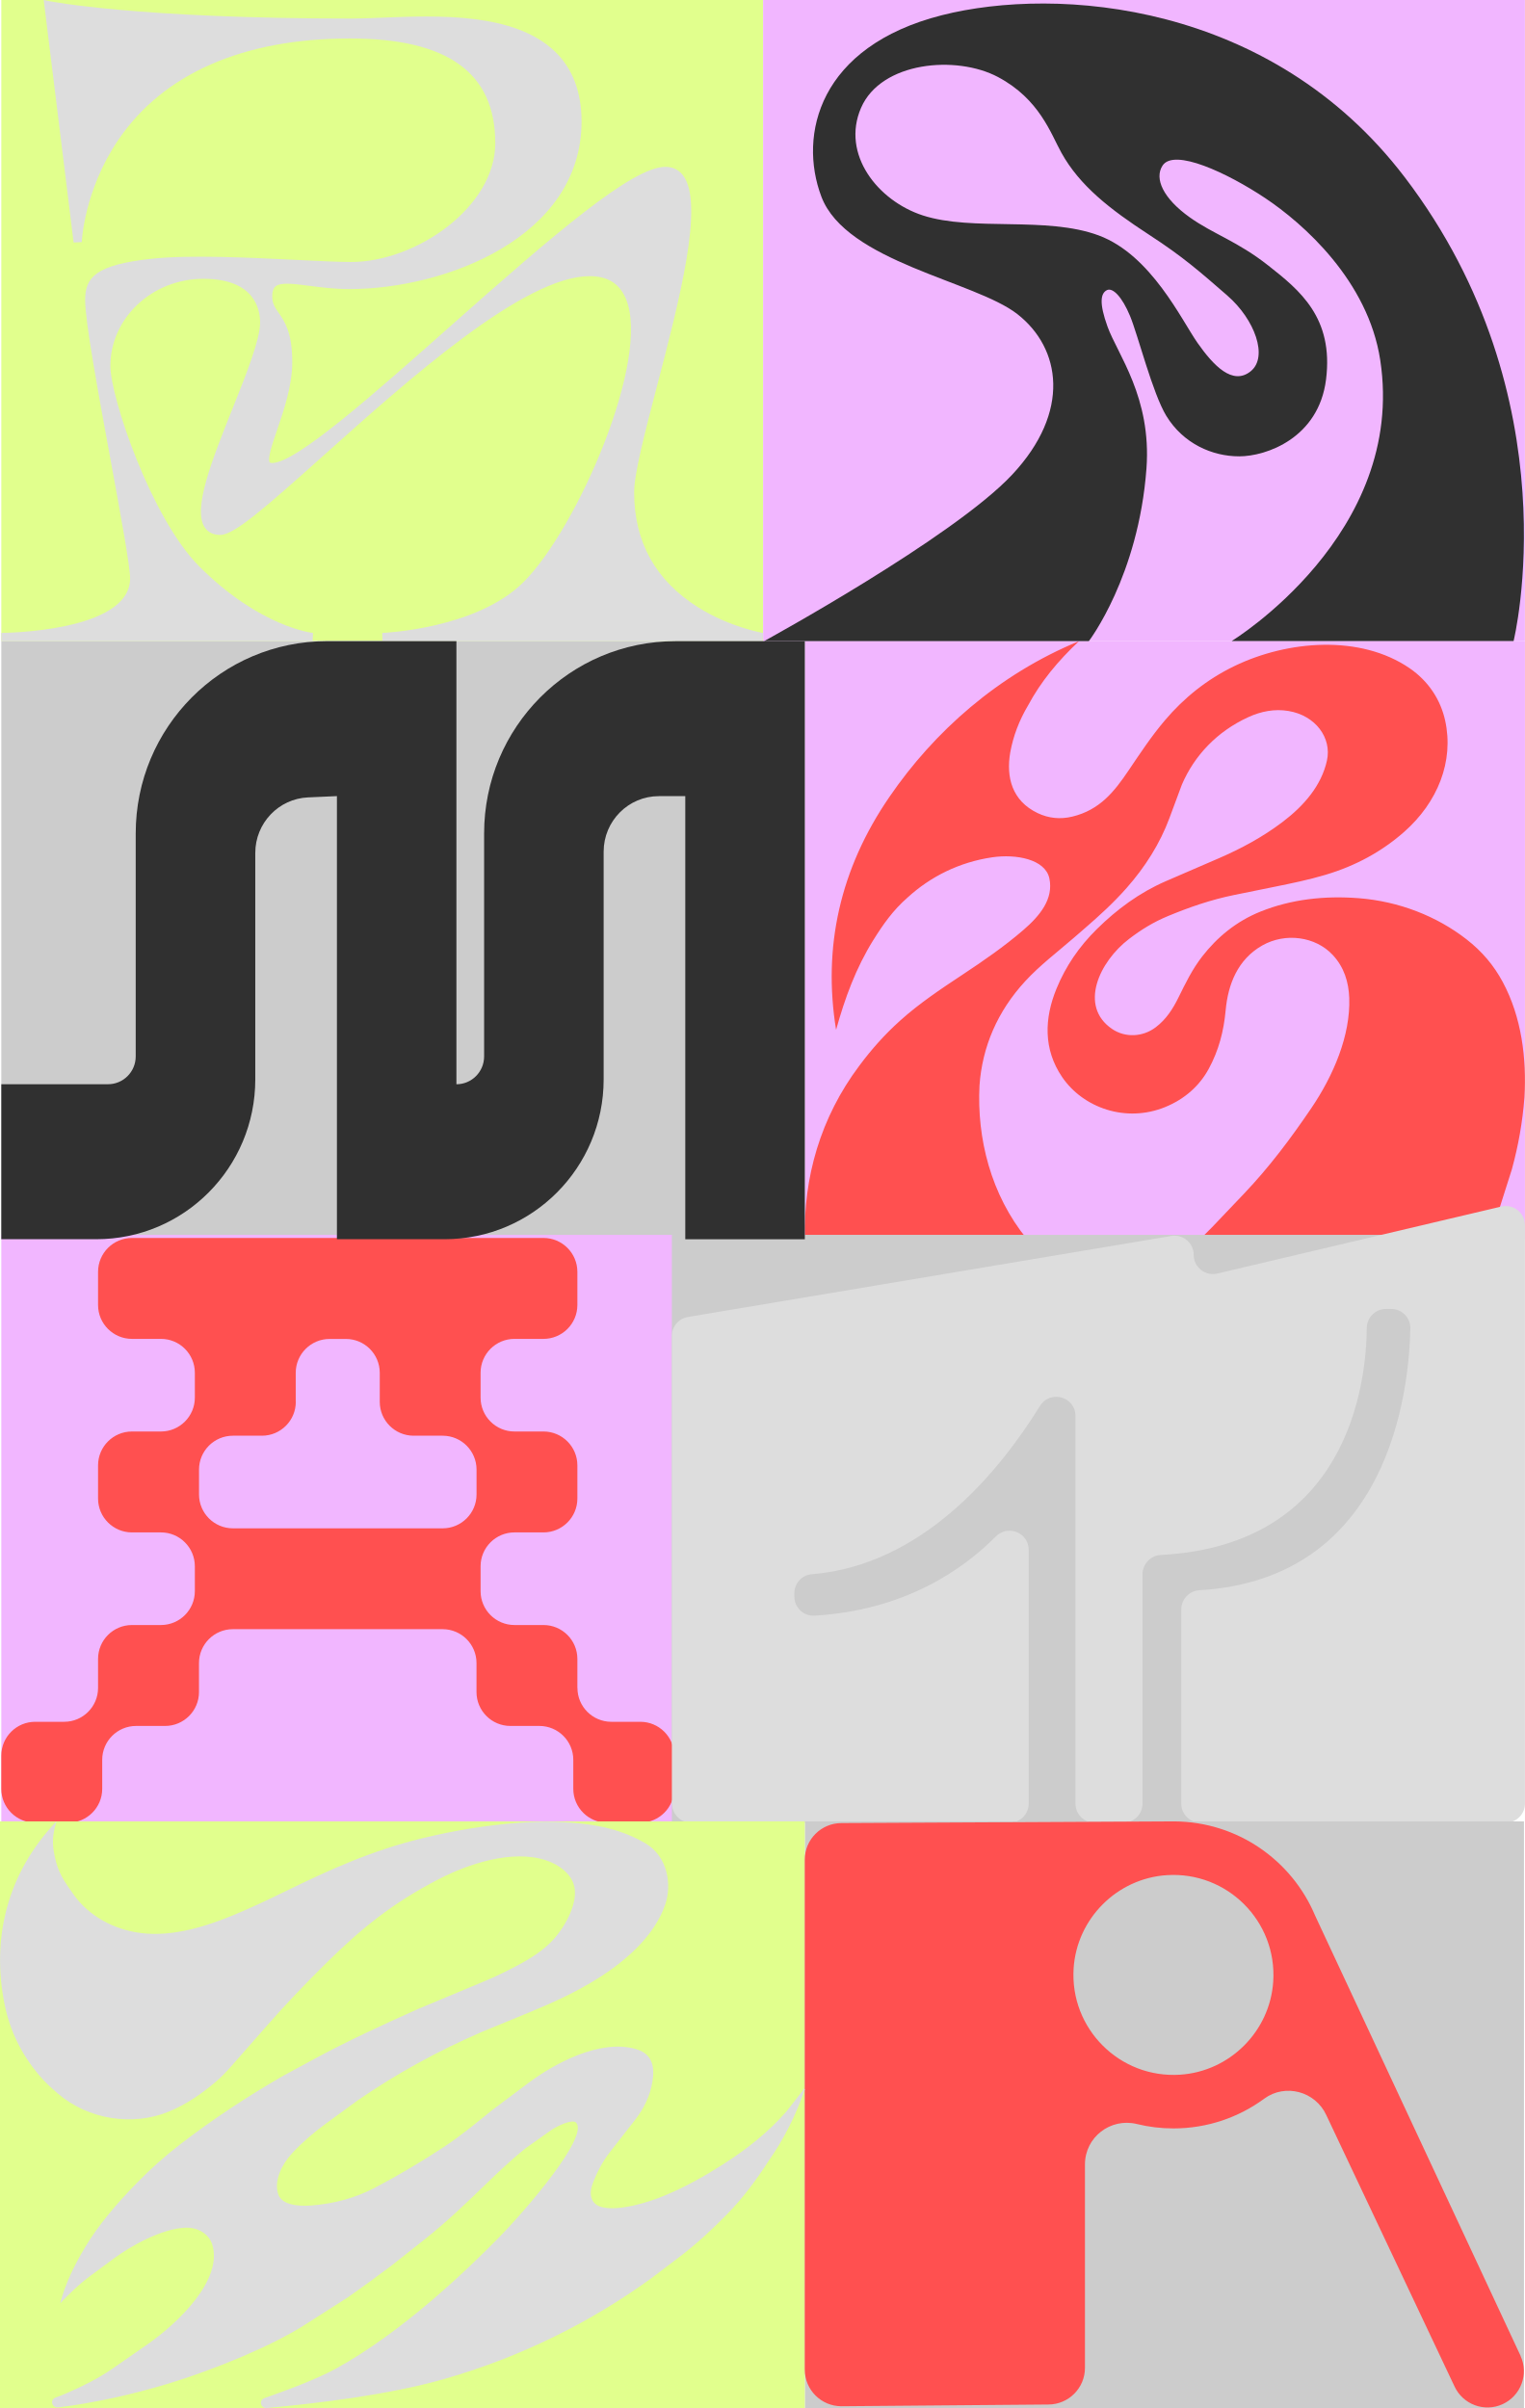
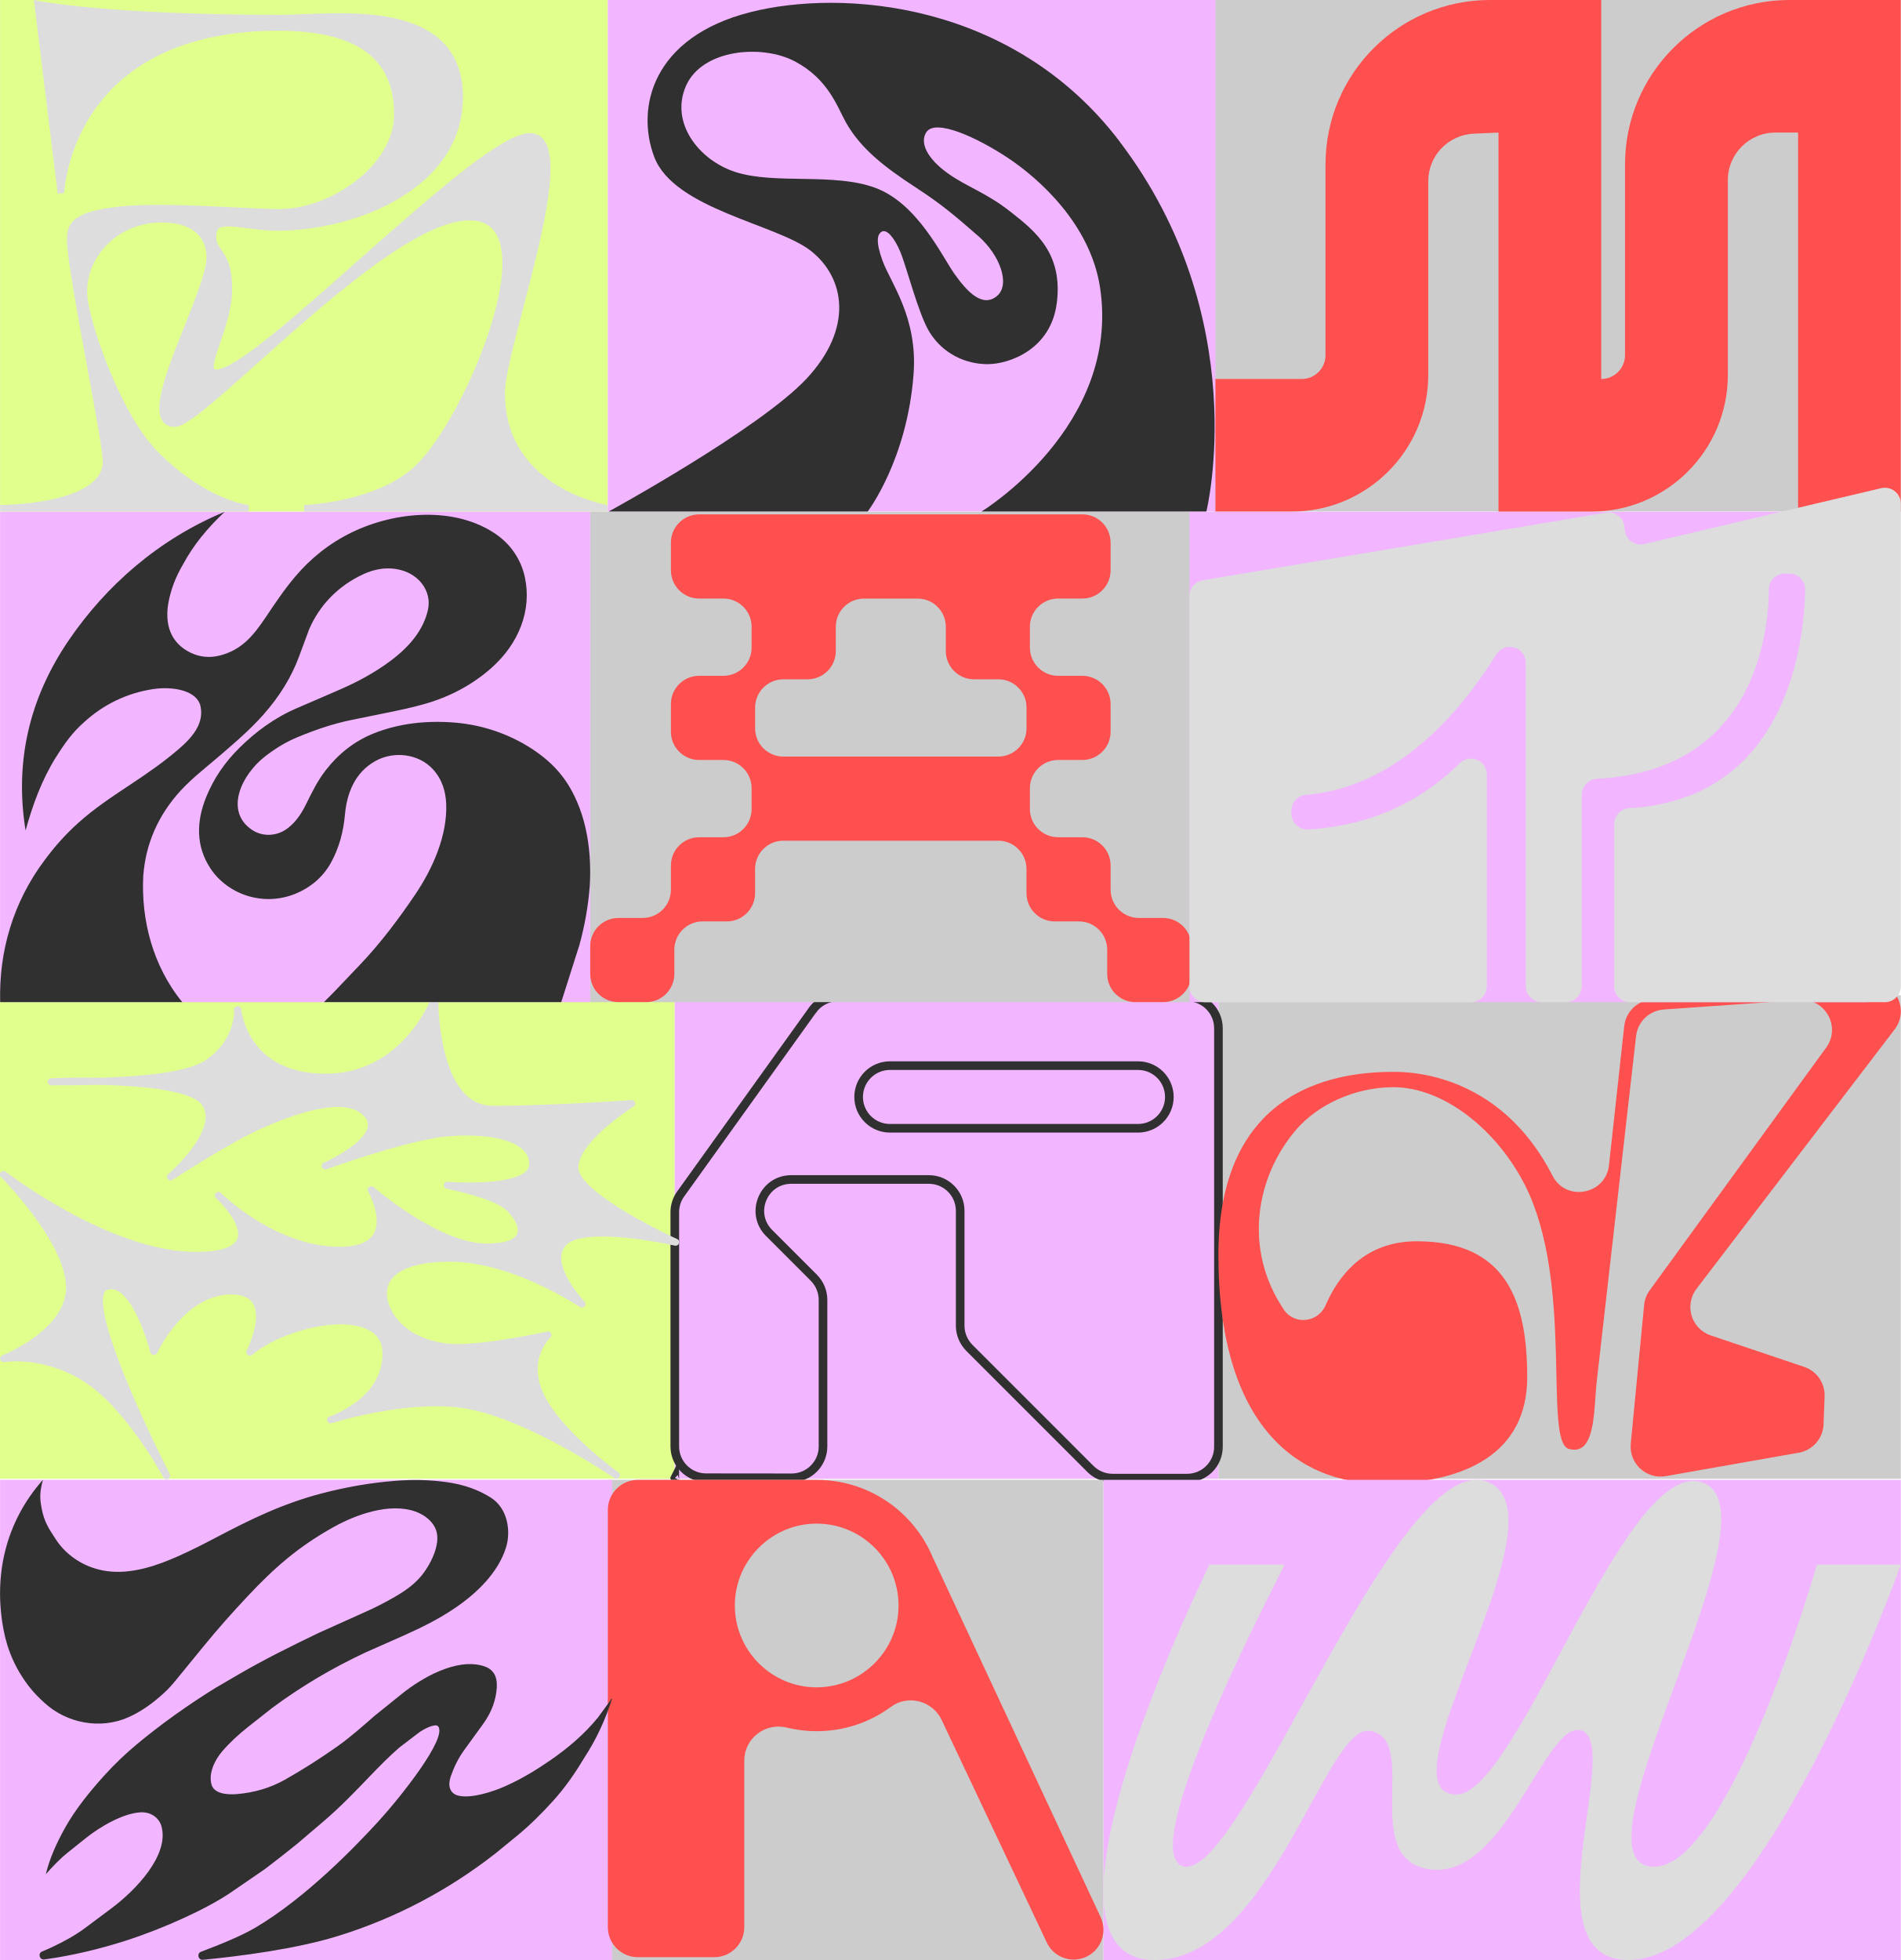
- <svg xmlns="http://www.w3.org/2000/svg" id="Layer_1" version="1.1" viewBox="0 0 441.03 696.53">
+ <svg xmlns="http://www.w3.org/2000/svg" id="Layer_1" version="1.1" viewBox="0 0 440.65 454.32">
  <defs>
    <style>
      .st0 {
        fill: #ff5050;
      }

      .st1 {
        fill: #ccc;
      }

      .st2 {
        fill: #303030;
      }

      .st3 {
        fill: #ddd;
      }

      .st4 {
        fill: #f1b6ff;
      }

      .st5 {
+         fill: none;
+         stroke: #303030;
+         stroke-miterlimit: 10;
+         stroke-width: 2px;
+       }
+ 
+       .st6 {
        fill: #e1ff8d;
      }
    </style>
  </defs>
-   <rect class="st5" x=".38" width="220.32" height="185.45" />
-   <rect class="st1" x=".38" y="185.45" width="232.38" height="173.02" />
-   <rect class="st4" x="220.7" width="220.32" height="185.45" />
-   <rect class="st4" x="232.76" y="185.45" width="208.27" height="173.02" />
-   <path class="st3" d="M183.4,142.42c0-5.4,3.04-17.07,6.57-30.59,6.48-24.84,13.84-53,7.54-61.14-1.25-1.61-2.96-2.43-5.07-2.43-9.51,0-31.81,19.13-62.27,46.16-21.89,19.42-44.54,39.51-51.46,39.51-.26,0-.58-.04-.7-.2-.73-1.03.78-5.44,2.12-9.33,1.96-5.71,4.39-12.82,4.39-19.66,0-8.57-2.19-11.73-3.95-14.28-1.07-1.54-1.84-2.66-1.84-4.75,0-1.36.3-2.29.9-2.82,1.48-1.29,5.16-.82,9.8-.22,3.41.44,7.27.95,11.55.95,27.91,0,67.21-15.04,67.21-48.48,0-8.52-2.59-15.33-7.7-20.24-11.78-11.32-33.96-10.44-50.16-9.78-3.12.13-6.08.25-8.53.25-62.15,0-87.31-4.99-87.55-5.04l-1.61-.33,8.65,70.14,2.35-.1c0-.15.66-14.93,10.52-29.5,13.01-19.24,36.19-29.41,67.04-29.41,28.3,0,42.04,9.91,42.04,30.29,0,18.5-22.93,34.36-41.69,34.36-3.54,0-9.02-.27-15.38-.58-13.89-.68-31.16-1.54-42.24-.36-16.33,1.74-19.31,5.4-19.31,11.96,0,6.19,3.75,26.59,7.37,46.31,2.9,15.78,5.64,30.69,5.64,34.19,0,15.59-36.89,15.77-37.25,15.77v2.36h90.03l.11-2.36c-.15,0-15.26-1.6-32.86-19.2-14.04-14.04-25.74-49.14-25.74-57.98,0-13.92,12.08-25.24,26.91-25.24s16.4,8.84,16.4,12.64c0,4.9-4.02,14.98-7.92,24.74-6.01,15.04-11.68,29.26-8.07,34.57.96,1.41,2.46,2.13,4.48,2.13,4.01,0,13.03-7.91,29.94-23.05,24.42-21.86,57.86-51.8,76.87-51.8,5.23,0,8.67,2.15,10.51,6.59,7.2,17.38-14,66.27-29.62,81.89-13.62,13.62-40.6,14.71-40.87,14.72l.04,2.36h109.93l.19-2.35c-.09-.02-9.51-1.59-18.78-7.4-12.3-7.73-18.53-18.91-18.53-33.24v-.03Z" />
-   <path class="st0" d="M252.58,271.92c2.81-4.52,5.72-8.66,9.9-12.3,6.58-6.03,14.94-10.24,24.49-11.64,6.81-1,15.33.51,16.52,6.11,1.24,5.92-2.69,10.76-7.57,14.96-5.53,4.76-11.42,8.82-17.63,12.93-6.33,4.19-12.42,8.26-17.93,13.21-4.55,4.09-8.3,8.32-11.84,13.08-11.26,15-16.21,32.4-15.74,50.18h64.26c-10.53-12.89-14.54-29.26-13.76-44.46.79-11.16,5.17-21.44,13.23-30.18,4.24-4.6,9.22-8.36,14-12.5l3.15-2.73c4.35-3.76,8.38-7.44,12.15-11.71,5.42-6.13,9.69-12.92,12.41-20.26l3.6-9.68c3.58-8.31,10.08-15.33,19.29-19.53,3.57-1.63,7.52-2.42,11.54-1.74,7.77,1.3,12.57,7.73,11.11,14.35-1.58,7.16-6.55,13-12.87,17.78-5.67,4.29-11.82,7.63-18.56,10.54l-15.1,6.53c-7.75,3.35-14.31,8.27-19.96,13.84-5.26,5.17-9.07,10.84-11.71,17.25-3.55,8.62-3.84,17.56,1.6,25.57,6.09,8.97,18.49,13.33,29.81,8.71,5.69-2.32,9.96-6.18,12.61-11.07,2.9-5.35,4.34-10.89,4.89-16.92.68-7.45,3.44-14.71,10.61-18.77,6.67-3.77,15.37-2.6,20.36,2.76,3.29,3.53,4.6,7.83,4.77,12.42.4,10.87-4.6,22.5-10.98,31.91-5.89,8.68-12.09,16.99-19.48,24.75l-9.2,9.66-3.49,3.49h83.76l6.42-20.21c1.9-6.94,3.09-13.7,3.64-20.81.65-11.23-.79-23.17-6.27-33.38-2.55-4.76-5.92-8.81-10.5-12.37-8.56-6.66-19.48-10.97-31.12-11.88-9.88-.77-19.5.29-28.39,3.85-7.09,2.84-12.61,7.47-16.91,13-2.91,3.75-4.84,7.76-6.88,11.9-1.6,3.25-3.53,6.29-6.57,8.59-3.72,2.82-8.82,3.09-12.65.46-9.66-6.62-3.64-19.48,4.96-26.03,3.5-2.67,7.02-4.85,11.23-6.6,6.16-2.55,12.35-4.7,19.02-6.07l11.75-2.39c5.07-1.03,9.9-2.01,14.82-3.48,8.73-2.6,16.28-6.74,22.71-12.4,9.71-8.56,14.47-20.42,11.87-32.22-1.32-5.98-4.78-11.37-10.29-15.14-14.27-9.77-35.23-8.07-50.63-.63-8.04,3.88-14.65,9.26-20.08,15.65-4.01,4.72-7.21,9.61-10.6,14.62-4.03,5.96-8.22,11.36-16.23,13.29-3.5.84-6.86.49-10.01-1.01-7.47-3.56-9.15-10.43-7.95-17.49.87-4.82,2.58-9.29,5.16-13.65,3.7-6.9,8.6-12.82,14.73-18.6-23.41,9.66-41.89,26.18-54.78,44.99-14.36,20.88-19.35,43.55-15.47,67.43,2.56-9.18,5.7-17.8,10.77-25.96h.05-.04Z" />
-   <path class="st2" d="M406.23,51.23C367.57.5,305.71-4.05,272.4,4.4c-35.5,9.01-41.6,34.6-34.86,52.46,7.14,18.92,44.42,24.39,56.71,34.01,12.57,9.84,15.56,28.19-1.54,46.45-17.1,18.25-71.71,48.12-71.71,48.12h93.91s14.37-18.77,16.66-49.98c1.5-20.51-8.4-33.01-11.27-40.99-2.46-6.82-2-9.62-.18-10.54,1.68-.85,4.4,1.92,6.7,7.47,2.3,5.56,6.54,22.46,10.51,28.93,4.9,7.98,13.21,11.67,21.06,11.67s22.98-5.29,25.11-22.21c2.26-17.92-7.68-25.88-16.68-32.97s-15.91-9.08-22.76-13.97c-7.69-5.49-10.27-11.21-7.85-14.94,3.32-5.12,18.77,2.11,29.69,9.39,10.92,7.28,29.78,23.86,33.28,46.88,7.67,50.35-42.98,81.25-42.98,81.25h81.54s17.36-70.07-31.51-134.21h0ZM354.99,85.53c7.89,6.85,11.88,17.73,6.7,21.88-5.21,4.17-10.72-1.64-15.33-8.19s-13.39-25.45-28.58-31.11c-15.18-5.66-36.44-1.1-50.9-5.8-13.04-4.24-23.66-17.71-17.86-31.11s27.53-15.33,39.59-8.93,15.31,16.45,18.37,21.94c5.29,9.51,13.96,16.28,25.39,23.72,9.98,6.49,14.73,10.75,22.62,17.59h0Z" />
-   <rect class="st4" x=".38" y="357.19" width="194.58" height="170.03" />
-   <rect class="st1" x="194.31" y="357.19" width="235.16" height="170.03" />
-   <path class="st0" d="M166.98,488.24v-8.39c0-5.41-4.39-9.8-9.8-9.8h-8.39c-5.41,0-9.8-4.39-9.8-9.8v-7.19c0-5.41,4.39-9.8,9.8-9.8h8.39c5.41,0,9.8-4.39,9.8-9.8v-9.59c0-5.41-4.39-9.8-9.8-9.8h-8.39c-5.41,0-9.8-4.39-9.8-9.8v-7.19c0-5.41,4.39-9.8,9.8-9.8h8.39c5.41,0,9.8-4.39,9.8-9.8v-9.59c0-5.41-4.39-9.8-9.8-9.8H38.16c-5.41,0-9.8,4.39-9.8,9.8v9.59c0,5.41,4.39,9.8,9.8,9.8h8.39c5.41,0,9.8,4.39,9.8,9.8v7.19c0,5.41-4.39,9.8-9.8,9.8h-8.39c-5.41,0-9.8,4.39-9.8,9.8v9.59c0,5.41,4.39,9.8,9.8,9.8h8.39c5.41,0,9.8,4.39,9.8,9.8v7.19c0,5.41-4.39,9.8-9.8,9.8h-8.39c-5.41,0-9.8,4.39-9.8,9.8v8.39c0,5.41-4.39,9.8-9.8,9.8h-8.39c-5.41,0-9.8,4.39-9.8,9.8v9.59c0,5.41,4.39,9.8,9.8,9.8h9.59c5.41,0,9.8-4.39,9.8-9.8v-8.39c0-5.41,4.39-9.8,9.8-9.8h8.39c5.41,0,9.8-4.39,9.8-9.8v-8.39c0-5.41,4.39-9.8,9.8-9.8h60.66c5.41,0,9.8,4.39,9.8,9.8v8.39c0,5.41,4.39,9.8,9.8,9.8h8.39c5.41,0,9.8,4.39,9.8,9.8v8.39c0,5.41,4.39,9.8,9.8,9.8h9.59c5.41,0,9.8-4.39,9.8-9.8v-9.59c0-5.41-4.39-9.8-9.8-9.8h-8.39c-5.41,0-9.8-4.39-9.8-9.8h-.02ZM85.53,405.49v-8.39c0-5.41,4.39-9.8,9.8-9.8h4.7c5.41,0,9.8,4.39,9.8,9.8v8.39c0,5.41,4.39,9.8,9.8,9.8h8.39c5.41,0,9.8,4.39,9.8,9.8v7.19c0,5.41-4.39,9.8-9.8,9.8h-60.66c-5.41,0-9.8-4.39-9.8-9.8v-7.19c0-5.41,4.39-9.8,9.8-9.8h8.39c5.41,0,9.8-4.39,9.8-9.8h-.02Z" />
-   <path class="st3" d="M194.31,521.68v-135.26c0-2.71,1.96-5.02,4.63-5.47l139.83-23.44c3.38-.57,6.46,2.04,6.46,5.47h0c0,3.58,3.34,6.22,6.82,5.4l82.16-19.38c3.48-.82,6.82,1.82,6.82,5.4v167.29c0,3.06-2.48,5.54-5.54,5.54h-88.32c-3.06,0-5.54-2.48-5.54-5.54v-56.09c0-2.95,2.27-5.44,5.21-5.61,55.09-3.24,60.69-57.86,61.04-75.75.06-3.09-2.45-5.62-5.54-5.62h-1.51c-3.04,0-5.51,2.44-5.54,5.48-.16,16.19-5.37,62.89-59.67,65.69-2.86.15-5.2,2.68-5.2,5.55v66.36c0,3.06-2.48,5.54-5.54,5.54h-8.31c-3.06,0-5.54-2.48-5.54-5.54v-112.12c0-5.6-7.33-7.65-10.27-2.89-11.9,19.23-34.06,46.1-66.03,48.67-2.84.23-5,2.67-5,5.52v.92c0,3.16,2.64,5.73,5.8,5.54,26.24-1.55,43.07-13.42,52.48-22.91,3.5-3.53,9.5-1.09,9.5,3.88v73.39c0,3.06-2.48,5.54-5.54,5.54h-92.07c-3.06,0-5.54-2.48-5.54-5.54l-.05-.02Z" />
-   <path class="st2" d="M232.76,358.46h-34.57v-128.17h-7.63c-8.83,0-15.98,7.2-15.98,16.07v65.86c0,25.53-20.59,46.23-45.98,46.23h-31.16v-128.17l-8.34.37c-8.54.38-15.27,7.46-15.27,16.06v65.51c0,25.53-20.59,46.23-45.98,46.23H.38v-44.83h30.86c4.42,0,8.01-3.6,8.01-8.05v-64.49c0-30.72,24.77-55.62,55.32-55.62h37.43v128.17h0c4.42,0,8.01-3.6,8.01-8.05v-64.49c0-30.72,24.77-55.62,55.32-55.62h37.43v173h0Z" />
-   <rect class="st1" x="232.75" y="526.85" width="207.99" height="169.68" />
-   <rect class="st5" x="0" y="526.85" width="232.75" height="169.68" />
-   <path class="st0" d="M439.78,681.48l-59.45-127.4c-6.69-15.93-22.39-27.13-40.72-27.23h0s-96.26.49-96.26.49c-5.86,0-10.61,4.75-10.61,10.61v147.46c0,5.86,4.75,10.61,10.61,10.61l59.82-.5c5.86,0,10.61-4.75,10.61-10.61v-58.84c0-7.86,7.38-13.55,15.02-11.68,3.38.83,6.92,1.27,10.56,1.27,9.83,0,18.9-3.19,26.26-8.6,6.11-4.49,14.83-2.11,17.98,4.79l37.03,78.38c2.42,5.28,8.66,7.61,13.94,5.19,5.28-2.42,7.61-8.66,5.19-13.94ZM341.27,600.12c-17.44,1.12-31.88-13.31-30.77-30.74.92-14.41,12.56-26.06,26.97-26.98,17.44-1.12,31.88,13.32,30.76,30.75-.92,14.41-12.56,26.05-26.97,26.97Z" />
-   <path class="st3" d="M232.72,604.34c-.26-.18-.28-.25-.3-.17l-.15.42-4.9,6.26c-5.09,5.79-11.19,10.68-18.08,15.09-5.46,3.49-10.96,6.61-17.21,9.2-4.7,1.95-12.91,4.44-17.82,3.33-3.51-.79-3.96-3.86-2.9-6.72,1.25-3.34,2.84-6.44,5.13-9.37l7.11-9.1c2.7-3.47,4.46-7.12,5.11-11.28.62-3.98.15-7.87-4.81-9.3-10.43-3.01-23.72,4.29-31.08,9.81l-10.38,7.77c-4.62,3.74-9.03,7.43-14.12,10.78-6.46,4.25-13,8.13-19.99,11.81-5.51,2.89-11.7,4.58-18.41,5.09-3.91.29-8.47-.26-9.46-3.27-1.3-3.92,1.08-8.68,4.02-11.85,2.95-3.17,6.2-5.97,9.83-8.62l9.21-6.73c10.96-7.54,22.79-14.08,35.58-19.64l14.3-5.89c6.98-2.87,13.54-5.92,19.67-9.8,8.57-5.4,16.42-12.66,19.34-21.33,1.95-5.8.66-13.84-5.73-17.63-4.91-2.92-10.55-4.66-16.52-5.46-6.77-.9-13.34-.99-20.09-.49-9.59.72-18.73,2.24-27.83,4.45-14.95,3.64-26.94,9.14-39.97,15.5-4.92,2.4-9.61,4.64-14.74,6.75-7.88,3.25-17.4,6.31-26.63,5.21-8.22-.98-15.37-5.19-19.54-11.05-3.03-4.27-4.55-6.48-5.52-11.06-.87-4.09-.64-6.26.49-10.2-14.24,14.91-18.93,33.88-14.96,53.13,1.5,7.3,4.7,14.1,9.98,20.33,1.65,1.96,3.47,3.63,5.44,5.31,8.64,7.4,21.48,9.54,32.07,5.16,5.11-2.12,9.41-5.11,13.37-8.46,1.87-1.57,3.38-3.18,4.94-4.97l10.12-11.52c5.4-6.15,10.96-11.97,16.86-17.8,10.11-10.01,19.21-17.5,32.87-24.54,8.25-4.26,21.08-8.63,30.9-5.38,3.74,1.24,6.85,3.65,7.95,6.77,1.74,4.94-2.26,12.26-5.93,16.25-2.85,3.09-6.48,5.38-10.46,7.48-3.15,1.66-6.17,3.14-9.53,4.54l-18.95,7.92c-10.37,4.63-20.5,9.3-30.29,14.6l-8.83,4.78c-10.47,6.04-20.35,12.56-29.65,19.72-4.66,3.59-8.82,7.3-12.76,11.37-5.57,5.73-10.94,11.92-14.88,18.52-3.08,5.18-5.67,10.4-7.18,16.19,2.69-2.8,5.32-5.42,8.52-7.79l6.93-5.13c4.92-3.65,13.76-8.6,20.57-8.95,3.84-.2,7.03,1.84,7.96,4.88,3.12,10.22-9.87,22.7-18.91,28.98l-9.94,6.9c-3.97,2.76-8.32,4.94-12.98,6.98-1.15.5-2.32.96-3.5,1.4-1.74.64-1.03,3.07.82,2.84,10.77-1.36,21.4-3.77,31.14-6.69,14.5-4.34,30.95-11.34,39.88-17.04l12.81-8.18,5.84-4.18,6.4-4.72,9.68-7.65c6.61-5.22,12.3-10.72,18.15-16.38,3.62-3.51,7.13-6.82,11.13-10.05l7.3-5.18c2-1.42,6.37-3.4,7.4-2.31,3.77,3.99-14.35,25.15-22.74,33.67-8.39,8.51-27.27,26.82-46.78,37.53-5.26,2.88-13.68,6.07-20.59,8.48-1.74.61-1.15,3.02.7,2.86,13.55-1.22,35-3.72,51.19-8.35,22.47-6.43,42.61-16.56,60.09-29.25l8.02-6.09c5.04-3.83,9.45-7.93,13.76-12.34,4.67-4.78,8.4-9.82,11.89-15.23,4.64-6.57,8.06-13.54,10.62-20.91h-.03Z" />
+   <g>
+     <rect class="st6" x="0" y="230.7" width="156.41" height="112.08" />
+     <rect class="st1" x="282.45" y="230.7" width="158.2" height="112.08" />
+     <rect class="st4" x="156.41" y="230.7" width="126.04" height="112.08" />
+     <g>
+       <path class="st5" d="M156.42,342.62v-.06s-.02.04,0,.06Z" />
+       <path class="st5" d="M188.37,234.12l-30.58,42.64c-.89,1.23-1.36,2.71-1.36,4.23v54.28c0,4.01,3.25,7.26,7.26,7.26l19.83.02c4.01,0,7.27-3.25,7.27-7.26v-33.98c0-1.93-.77-3.77-2.13-5.14l-10.37-10.37c-4.58-4.58-1.33-12.4,5.14-12.4h31.9c4.01,0,7.26,3.25,7.26,7.26v26.63c0,1.93.77,3.77,2.13,5.14l28.06,28.06c1.36,1.36,3.21,2.13,5.14,2.13h17.28c4.01,0,7.26-3.25,7.26-7.26v-97.01c0-4.01-3.25-7.26-7.26-7.26h-80.92c-2.34,0-4.54,1.13-5.9,3.03ZM263.82,261.53h-57.51c-4.01,0-7.26-3.25-7.26-7.26h0c0-4.01,3.25-7.26,7.26-7.26h57.51c4.01,0,7.26,3.25,7.26,7.26h0c0,4.01-3.25,7.26-7.26,7.26Z" />
+     </g>
+     <path class="st3" d="M15.33,298.2c.14,10.07-14.64,15.9-14.78,15.96-.4.16-.62.58-.5.98s.53.66.96.58c.09-.02,9.39-1.49,18.87,4.8,9.61,6.37,17.88,21.75,17.97,21.92.15.29.45.45.76.45.13,0,.25-.03.37-.08.42-.2.59-.69.38-1.09-5.17-10.19-17.46-36.1-15.23-41.95.2-.54.48-.65.57-.69.82-.34,1.62-.32,2.44.08,3.82,1.83,6.86,10.95,7.71,14.31.08.34.39.59.75.62.35.02.7-.17.84-.48.06-.14,6.27-13.55,17.17-13.55,2.44,0,4.12.68,4.98,2.01,2.32,3.61-1.37,10.93-1.4,11-.18.35-.08.77.24,1.01.32.24.77.22,1.07-.04,6.07-5.16,19.4-8.95,26.31-6.05,2.48,1.05,3.78,2.89,3.85,5.45.29,10.71-12.06,14.82-12.26,14.89h0c-.44.14-.68.6-.53,1.03s.62.66,1.06.52h0c.17-.05,16.66-5.3,29.95-3.55,14.46,1.9,35.31,16.14,35.52,16.28.38.26.9.18,1.17-.19.27-.36.19-.87-.19-1.13-.13-.09-12.57-8.95-17.07-17.63-4.29-8.29,1.06-13.41,1.28-13.63.27-.25.34-.65.16-.97-.18-.32-.56-.49-.93-.41-.13.03-13.32,2.9-20.56,2.9s-13.29-3.1-15.74-8.29c-1.13-2.4-1.11-4.68.06-6.44,1.33-1.99,4.78-4.36,13.76-4.36,14.41,0,29.9,10.37,30.05,10.48.35.24.84.19,1.12-.13.29-.31.28-.78-.01-1.09-.08-.09-8.48-9.04-4.15-13.21,3.79-3.66,19.38-1.08,25.07.22.42.1.85-.13.99-.53.14-.39-.05-.83-.44-1-.06-.02-5.88-2.68-11.62-6.1-9.81-5.85-11.28-9.04-11.28-10.42,0-6.12,12.69-14.11,12.82-14.19.32-.2.47-.59.34-.94s-.49-.58-.86-.56c-.19.01-18.56,1.33-32.13,1.33-2.4,0-4.5-.87-6.25-2.57-6.47-6.31-6.39-21.95-6.39-22.1,0-.4-.29-.74-.7-.81s-.81.16-.94.53c-.07.17-6.64,17.51-24.52,17.51s-19.45-14.33-19.52-14.94c-.05-.44-.45-.77-.91-.73-.46.04-.8.43-.76.87.02.27.44,6.74-6.46,11.59-4.18,2.93-15,3.85-24.5,4.14-5.61-.11-10.24.08-11.44.13-.46.02-.81.39-.8.84s.39.79.84.79c2.9,0,6.72,0,10.83-.11,9.9.19,21.82,1.26,24.14,4.71,3.89,5.76-7.77,15.93-7.89,16.03-.33.29-.38.77-.1,1.11s.77.41,1.13.17c.14-.09,13.79-8.96,20.91-12.03,4.65-2.01,18.83-8.12,23.61-2.61.68.78.91,1.59.7,2.48-.79,3.4-7.6,7.07-10.15,8.2-.41.19-.6.65-.43,1.05.17.41.65.6,1.08.45.19-.07,18.57-6.7,27.63-7.57,6.26-.61,14.2-.16,17.69,2.89,1.11.97,1.64,2.1,1.64,3.47,0,.68-.29,1.27-.87,1.79-3.24,2.87-14.1,2.65-18.02,2.33-.45-.04-.84.27-.91.69-.07.42.23.83.66.91.1.02,10.35,2.08,13.54,4.75,1.83,1.53,3.44,4.03,2.81,5.66-.57,1.49-3.08,2.31-7.05,2.31-11.14,0-26.05-12.95-26.2-13.08-.3-.27-.76-.29-1.09-.04-.32.24-.41.68-.22,1.03.04.06,3.49,6.2,1.23,9.9-1.19,1.95-3.84,2.93-7.86,2.93-13.45,0-24.93-10.08-27.09-12.1-.22-.21-.35-.34-.39-.37-.33-.3-.86-.3-1.18.02-.32.32-.33.82-.01,1.14.05.05.25.24.57.54,1.99,1.99,5.51,6.29,4.4,8.97-.81,1.96-4.13,2.99-9.62,2.99-19.89,0-43.81-18.39-44.04-18.57-.35-.27-.85-.23-1.15.09s-.29.81.01,1.11c.14.14,14.94,15.06,15.09,25.36h0Z" />
+     <path class="st0" d="M297.62,303.58c2.46,3.62,7.93,3.02,9.67-1.01,2.91-6.73,8.95-14.85,21.15-14.85,20.86,0,25.6,13.99,25.6,31.53s-14.25,24.65-33.66,24.65-37.93-13.2-37.93-53.02,28.92-42.43,40.77-42.43c8.27,0,25.98,3.15,36.68,24.07,3.14,6.13,12.34,4.41,13.09-2.43l3.54-32.24c.36-3.31,3.02-5.89,6.33-6.17l50.24-4.21c6.01-.5,9.77,6.36,6.11,11.15l-45.92,60.12c-.93,1.21-1.43,2.7-1.43,4.22h0c0,2.99,1.91,5.64,4.74,6.59l21.65,7.29c2.92.98,4.84,3.77,4.73,6.85l-.24,6.45c-.12,3.28-2.51,6.02-5.74,6.59l-30.83,5.43c-4.53.8-8.57-2.94-8.13-7.52l3.1-32.14c.12-1.24.57-2.42,1.3-3.42l40.91-56.26c3.48-4.78-.22-11.44-6.11-11.03l-31.54,2.21c-3.34.23-6.04,2.81-6.42,6.14-2.09,18.31-8.5,74.48-9.12,80.03-.74,6.64-.18,17.43-6.46,15.68-5.98-1.67,1.29-38.36-10.14-61.05-6.43-12.76-18.78-22.79-30.53-22.79-9.1,0-17.66,4.15-22.58,9.88-9.39,10.93-12.26,27.8-2.8,41.7Z" />
+   </g>
+   <rect class="st6" x=".02" width="140.88" height="118.58" />
+   <rect class="st1" x="281.39" width="159.26" height="118.58" />
+   <rect class="st4" x="140.9" width="140.88" height="118.58" />
+   <path class="st0" d="M440.65,118.58h-23.82V30.73h-5.26c-6.08,0-11.02,4.93-11.02,11.02v45.15c0,17.5-14.19,31.69-31.69,31.69h-21.48V30.73l-5.75.26c-5.89.26-10.53,5.11-10.53,11v44.9c0,17.5-14.19,31.69-31.69,31.69h-17.65v-30.73h20c3.05,0,5.52-2.47,5.52-5.52v-44.21c0-21.06,17.07-38.12,38.12-38.12h25.79v87.85h0c3.05,0,5.52-2.47,5.52-5.52v-44.21c0-21.06,17.07-38.12,38.12-38.12h25.8v118.58Z" />
+   <path class="st2" d="M259.53,32.76C234.81.32,195.25-2.59,173.95,2.82c-22.7,5.76-26.6,22.13-22.29,33.54,4.57,12.1,28.4,15.6,36.26,21.75,8.04,6.29,9.95,18.03-.98,29.7-10.94,11.67-45.85,30.77-45.85,30.77h60.05s9.19-12,10.65-31.96c.96-13.12-5.37-21.11-7.21-26.21-1.57-4.36-1.28-6.15-.12-6.74,1.07-.54,2.81,1.22,4.28,4.78,1.47,3.55,4.18,14.36,6.72,18.5,3.14,5.1,8.45,7.46,13.47,7.46s14.7-3.38,16.06-14.2c1.44-11.46-4.91-16.55-10.67-21.08-5.76-4.53-10.17-5.8-14.56-8.93-4.92-3.51-6.57-7.17-5.02-9.55,2.12-3.28,12,1.35,18.99,6,6.98,4.65,19.04,15.25,21.28,29.98,4.9,32.2-27.49,51.95-27.49,51.95h52.14s11.1-44.8-20.15-85.82ZM226.76,54.69c5.04,4.38,7.6,11.34,4.28,13.99-3.33,2.66-6.85-1.05-9.8-5.23-2.95-4.19-8.56-16.27-18.27-19.89-9.71-3.62-23.3-.7-32.55-3.71-8.34-2.71-15.13-11.32-11.42-19.89,3.71-8.56,17.61-9.8,25.31-5.71,7.71,4.09,9.79,10.52,11.74,14.03,3.38,6.08,8.92,10.41,16.24,15.17,6.38,4.15,9.42,6.87,14.47,11.25Z" />
+   <path class="st3" d="M117.05,91.07c0-3.45,1.95-10.91,4.2-19.56,4.15-15.88,8.85-33.89,4.82-39.09-.8-1.03-1.89-1.55-3.24-1.55-6.08,0-20.34,12.24-39.81,29.51-14,12.42-28.48,25.27-32.91,25.27-.16,0-.37-.03-.45-.13-.47-.66.5-3.48,1.35-5.97,1.25-3.65,2.81-8.2,2.81-12.57,0-5.48-1.4-7.5-2.53-9.13-.68-.99-1.18-1.7-1.18-3.04,0-.87.19-1.47.58-1.8.95-.83,3.3-.52,6.27-.14,2.18.28,4.65.61,7.39.61,17.85,0,42.97-9.62,42.97-31,0-5.45-1.66-9.8-4.92-12.94-7.53-7.24-21.71-6.67-32.07-6.26-2,.08-3.89.16-5.45.16C25.12,3.43,9.04.24,8.88.21l-1.03-.21,5.53,44.85,1.5-.06c0-.09.42-9.55,6.72-18.86C29.93,13.62,44.75,7.12,64.48,7.12c18.09,0,26.88,6.34,26.88,19.37,0,11.83-14.66,21.97-26.66,21.97-2.26,0-5.77-.17-9.83-.37-8.88-.44-19.93-.99-27.01-.23-10.44,1.11-12.35,3.45-12.35,7.65,0,3.96,2.4,17,4.71,29.61,1.85,10.09,3.61,19.62,3.61,21.86C23.84,116.94.25,117.06.02,117.06v1.51h57.57l.07-1.51c-.09,0-9.76-1.02-21.01-12.28-8.98-8.98-16.46-31.42-16.46-37.07,0-8.9,7.72-16.14,17.21-16.14s10.48,5.65,10.48,8.08c0,3.13-2.57,9.58-5.06,15.82-3.84,9.62-7.47,18.71-5.16,22.11.61.9,1.57,1.37,2.86,1.37,2.57,0,8.33-5.06,19.14-14.74,15.62-13.98,37-33.12,49.16-33.12,3.34,0,5.54,1.38,6.72,4.22,4.6,11.11-8.95,42.37-18.94,52.36-8.71,8.71-25.96,9.4-26.13,9.41l.03,1.51h70.3l.12-1.5c-.06-.01-6.08-1.02-12.01-4.73-7.86-4.94-11.85-12.09-11.85-21.25v-.02Z" />
+   <g>
+     <rect class="st1" x="136.83" y="118.63" width="139.34" height="113.66" />
+     <rect class="st4" x=".02" y="118.63" width="136.81" height="113.66" />
+     <rect class="st4" x="275.74" y="118.63" width="157.19" height="113.66" />
+     <path class="st0" d="M257.46,206.23v-5.61c0-3.62-2.93-6.55-6.55-6.55h-5.61c-3.62,0-6.55-2.93-6.55-6.55v-4.81c0-3.62,2.93-6.55,6.55-6.55h5.61c3.62,0,6.55-2.93,6.55-6.55v-6.41c0-3.62-2.93-6.55-6.55-6.55h-5.61c-3.62,0-6.55-2.93-6.55-6.55v-4.81c0-3.62,2.93-6.55,6.55-6.55h5.61c3.62,0,6.55-2.93,6.55-6.55v-6.41c0-3.62-2.93-6.55-6.55-6.55h-88.83c-3.62,0-6.55,2.93-6.55,6.55v6.41c0,3.62,2.93,6.55,6.55,6.55h5.61c3.62,0,6.55,2.93,6.55,6.55v4.81c0,3.62-2.93,6.55-6.55,6.55h-5.61c-3.62,0-6.55,2.93-6.55,6.55v6.41c0,3.62,2.93,6.55,6.55,6.55h5.61c3.62,0,6.55,2.93,6.55,6.55v4.81c0,3.62-2.93,6.55-6.55,6.55h-5.61c-3.62,0-6.55,2.93-6.55,6.55v5.61c0,3.62-2.93,6.55-6.55,6.55h-5.61c-3.62,0-6.55,2.93-6.55,6.55v6.41c0,3.62,2.93,6.55,6.55,6.55h6.41c3.62,0,6.55-2.93,6.55-6.55v-5.61c0-3.62,2.93-6.55,6.55-6.55h5.61c3.62,0,6.55-2.93,6.55-6.55v-5.61c0-3.62,2.93-6.55,6.55-6.55h49.82c3.62,0,6.55,2.93,6.55,6.55v5.61c0,3.62,2.93,6.55,6.55,6.55h5.61c3.62,0,6.55,2.93,6.55,6.55v5.61c0,3.62,2.93,6.55,6.55,6.55h6.41c3.62,0,6.55-2.93,6.55-6.55v-6.41c0-3.62-2.93-6.55-6.55-6.55h-5.61c-3.62,0-6.55-2.93-6.55-6.55ZM193.75,150.91v-5.61c0-3.62,2.93-6.55,6.55-6.55h12.41c3.62,0,6.55,2.93,6.55,6.55v5.61c0,3.62,2.93,6.55,6.55,6.55h5.61c3.62,0,6.55,2.93,6.55,6.55v4.81c0,3.62-2.93,6.55-6.55,6.55h-49.82c-3.62,0-6.55-2.93-6.55-6.55v-4.81c0-3.62,2.93-6.55,6.55-6.55h5.61c3.62,0,6.55-2.93,6.55-6.55Z" />
+     <path class="st2" d="M13.04,175.43c1.85-2.97,3.76-5.69,6.51-8.08,4.33-3.96,9.81-6.73,16.09-7.64,4.48-.65,10.07.33,10.85,4.02.82,3.89-1.77,7.07-4.97,9.83-3.63,3.13-7.5,5.79-11.58,8.49-4.16,2.75-8.16,5.43-11.78,8.68-2.99,2.69-5.45,5.46-7.78,8.6C2.98,209.17-.27,220.6.04,232.28h42.21c-6.92-8.47-9.55-19.22-9.04-29.21.52-7.33,3.4-14.08,8.69-19.83,2.79-3.02,6.06-5.49,9.2-8.21l2.07-1.79c2.86-2.47,5.51-4.89,7.98-7.69,3.56-4.03,6.37-8.49,8.15-13.31l2.36-6.36c2.35-5.46,6.62-10.07,12.67-12.83,2.34-1.07,4.94-1.59,7.58-1.14,5.11.85,8.26,5.08,7.3,9.43-1.04,4.7-4.3,8.54-8.46,11.68-3.73,2.82-7.77,5.01-12.19,6.92l-9.92,4.29c-5.09,2.2-9.4,5.43-13.11,9.09-3.45,3.4-5.96,7.12-7.69,11.33-2.33,5.66-2.52,11.53,1.05,16.8,4,5.89,12.15,8.76,19.58,5.72,3.74-1.53,6.54-4.06,8.29-7.27,1.91-3.51,2.85-7.15,3.21-11.12.45-4.89,2.26-9.66,6.97-12.33,4.38-2.48,10.1-1.71,13.37,1.81,2.16,2.32,3.02,5.14,3.13,8.16.26,7.14-3.02,14.78-7.21,20.96-3.87,5.7-7.94,11.16-12.8,16.26l-6.05,6.35-2.29,2.3h55.02l4.22-13.28c1.25-4.56,2.03-9,2.39-13.67.43-7.38-.52-15.22-4.12-21.93-1.68-3.13-3.89-5.78-6.9-8.13-5.62-4.37-12.8-7.21-20.44-7.8-6.49-.5-12.81.19-18.65,2.53-4.66,1.87-8.29,4.91-11.11,8.54-1.91,2.47-3.18,5.09-4.52,7.81-1.05,2.13-2.32,4.13-4.32,5.65-2.44,1.85-5.79,2.03-8.31.3-6.35-4.35-2.39-12.8,3.26-17.1,2.3-1.76,4.61-3.19,7.38-4.34,4.05-1.68,8.11-3.09,12.5-3.99l7.72-1.57c3.33-.68,6.51-1.32,9.73-2.28,5.74-1.71,10.7-4.43,14.92-8.15,6.38-5.62,9.5-13.41,7.8-21.16-.87-3.93-3.14-7.47-6.76-9.95-9.38-6.41-23.14-5.3-33.26-.41-5.28,2.55-9.63,6.08-13.19,10.28-2.64,3.1-4.74,6.31-6.97,9.61-2.65,3.91-5.4,7.46-10.66,8.73-2.3.55-4.51.32-6.58-.66-4.91-2.34-6.01-6.85-5.22-11.49.57-3.17,1.7-6.1,3.39-8.97,2.43-4.53,5.65-8.42,9.67-12.22-15.38,6.35-27.52,17.2-35.99,29.55-9.43,13.71-12.71,28.61-10.16,44.3,1.68-6.03,3.74-11.69,7.08-17.05h.03Z" />
+     <path class="st3" d="M275.74,228.58v-90.41c0-1.81,1.31-3.36,3.09-3.66l93.47-15.67c2.26-.38,4.32,1.36,4.32,3.66h0c0,2.39,2.23,4.16,4.56,3.61l54.92-12.95c2.33-.55,4.56,1.22,4.56,3.61v111.82c0,2.05-1.66,3.71-3.71,3.71h-59.04c-2.05,0-3.71-1.66-3.71-3.71v-37.5c0-1.97,1.52-3.64,3.48-3.75,36.82-2.16,40.57-38.67,40.8-50.63.04-2.07-1.64-3.76-3.71-3.76h-1.01c-2.03,0-3.68,1.63-3.7,3.66-.11,10.82-3.59,42.04-39.89,43.91-1.91.1-3.48,1.79-3.48,3.71v44.36c0,2.05-1.66,3.71-3.71,3.71h-5.56c-2.05,0-3.71-1.66-3.71-3.71v-74.94c0-3.74-4.9-5.12-6.87-1.93-7.96,12.86-22.77,30.81-44.14,32.53-1.9.15-3.34,1.78-3.34,3.69v.62c0,2.11,1.77,3.83,3.88,3.71,17.54-1.03,28.79-8.97,35.08-15.31,2.34-2.36,6.35-.73,6.35,2.59v49.05c0,2.05-1.66,3.71-3.71,3.71h-61.54c-2.05,0-3.71-1.66-3.71-3.71Z" />
+   </g>
+   <rect class="st1" x="140.91" y="343.02" width="114.89" height="111.3" />
+   <rect class="st4" x=".02" y="343.02" width="141.88" height="111.3" />
+   <rect class="st4" x="255.81" y="343.02" width="184.84" height="111.3" />
+   <path class="st0" d="M255.18,444.45l-38.99-83.56c-4.39-10.45-14.68-17.79-26.71-17.86h0s-41.61,0-41.61,0c-3.84,0-6.96,3.12-6.96,6.96v96.72c0,3.84,3.12,6.96,6.96,6.96h17.71c3.84,0,6.96-3.12,6.96-6.96v-38.6c0-5.16,4.84-8.89,9.85-7.66,2.22.54,4.54.83,6.93.83,6.44,0,12.4-2.09,17.22-5.64,4.01-2.95,9.73-1.38,11.8,3.14l24.29,51.41c1.58,3.47,5.68,4.99,9.14,3.41,3.47-1.58,4.99-5.68,3.41-9.14ZM190.57,391.08c-11.44.73-20.91-8.73-20.18-20.17.6-9.45,8.24-17.09,17.69-17.7,11.44-.73,20.91,8.73,20.18,20.17-.6,9.45-8.24,17.09-17.69,17.69Z" />
+   <path class="st2" d="M141.88,393.85c-.16-.12-.17-.16-.18-.11l-.09.27-2.99,4.1c-3.1,3.79-6.82,7-11.02,9.9-3.33,2.29-6.68,4.34-10.49,6.03-2.86,1.28-7.87,2.91-10.86,2.18-2.14-.52-2.42-2.53-1.77-4.41.76-2.19,1.73-4.22,3.13-6.15l4.33-5.97c1.65-2.27,2.72-4.67,3.11-7.4.38-2.61.09-5.16-2.93-6.1-6.36-1.97-14.46,2.82-18.95,6.43l-6.33,5.1c-2.82,2.45-5.51,4.87-8.61,7.07-3.94,2.79-7.92,5.33-12.18,7.74-3.36,1.9-7.13,3.01-11.22,3.34-2.38.19-5.16-.17-5.77-2.14-.79-2.57.66-5.69,2.45-7.77s3.78-3.91,5.99-5.66l5.61-4.42c6.68-4.95,13.9-9.24,21.69-12.88l8.72-3.86c4.25-1.89,8.25-3.88,11.99-6.43,5.23-3.54,10.01-8.31,11.79-13.99,1.19-3.81.4-9.08-3.49-11.56-3-1.92-6.43-3.05-10.07-3.58-4.13-.59-8.13-.65-12.25-.32-5.85.47-11.42,1.47-16.96,2.92-9.11,2.39-16.43,6-24.37,10.17-3,1.58-5.86,3.04-8.99,4.43-4.8,2.13-10.61,4.14-16.23,3.42-5.01-.64-9.37-3.41-11.91-7.25-1.85-2.8-2.77-4.25-3.37-7.26-.53-2.68-.39-4.1.3-6.69-8.68,9.78-11.54,22.22-9.12,34.85.91,4.79,2.86,9.25,6.09,13.33,1.01,1.28,2.12,2.38,3.32,3.48,5.27,4.86,13.1,6.26,19.55,3.38,3.11-1.39,5.73-3.35,8.15-5.55,1.14-1.03,2.06-2.09,3.01-3.26l6.17-7.55c3.29-4.03,6.68-7.85,10.28-11.68,6.16-6.56,11.71-11.48,20.04-16.1,5.03-2.79,12.85-5.66,18.84-3.53,2.28.81,4.18,2.39,4.84,4.44,1.06,3.24-1.38,8.04-3.62,10.66-1.74,2.03-3.95,3.53-6.38,4.9-1.92,1.09-3.76,2.06-5.81,2.98l-11.55,5.2c-6.32,3.04-12.5,6.1-18.47,9.58l-5.38,3.14c-6.38,3.96-12.4,8.24-18.07,12.94-2.84,2.36-5.38,4.79-7.78,7.46-3.39,3.76-6.67,7.82-9.07,12.15-1.88,3.39-3.45,6.82-4.38,10.62,1.64-1.84,3.25-3.56,5.19-5.11l4.22-3.37c3-2.39,8.39-5.64,12.54-5.87,2.34-.13,4.28,1.21,4.85,3.2,1.9,6.7-6.01,14.89-11.53,19.01l-6.06,4.53c-2.42,1.81-5.07,3.24-7.91,4.58-.7.33-1.41.63-2.14.92-1.06.42-.63,2.02.5,1.86,6.56-.89,13.04-2.48,18.99-4.39,8.84-2.85,18.87-7.44,24.31-11.18l7.81-5.36,3.56-2.74,3.9-3.1,5.9-5.02c4.03-3.42,7.5-7.03,11.06-10.75,2.21-2.3,4.34-4.47,6.78-6.59l4.45-3.4c1.22-.93,3.88-2.23,4.51-1.52,2.3,2.62-8.75,16.5-13.86,22.08-5.11,5.58-16.62,17.59-28.52,24.62-3.2,1.89-8.34,3.98-12.55,5.56-1.06.4-.7,1.98.43,1.87,8.26-.8,21.34-2.44,31.2-5.48,13.7-4.22,25.98-10.86,36.63-19.19l4.89-4c3.07-2.51,5.76-5.2,8.39-8.1,2.85-3.13,5.12-6.44,7.25-9.99,2.83-4.31,4.92-8.88,6.47-13.72h-.02Z" />
+   <path class="st3" d="M280.41,362.66h17.36c1.32-2.03-35.22,66.21-23.57,69.91,13.69,4.35,50.51-100.17,71.52-88.67,16.81,9.2-26.42,72.05-8.05,72.05,14.38,0,39.66-80.41,57.6-72.05,17,7.93-30.6,84.98-13.18,88.67,18.04,3.82,39.66-71.4,39.06-69.91h19.49s-32.36,91.66-63.12,91.66c-23.47,0-1.49-49.38-10.71-53.12-8.56-3.48-18.1,36.66-36.8,31.81-14.33-3.72-.9-30.13-12.52-31.81-10.16-1.47-23.03,53.12-49.82,53.12-32.8,0,12.73-91.66,12.73-91.66Z" />
</svg>
